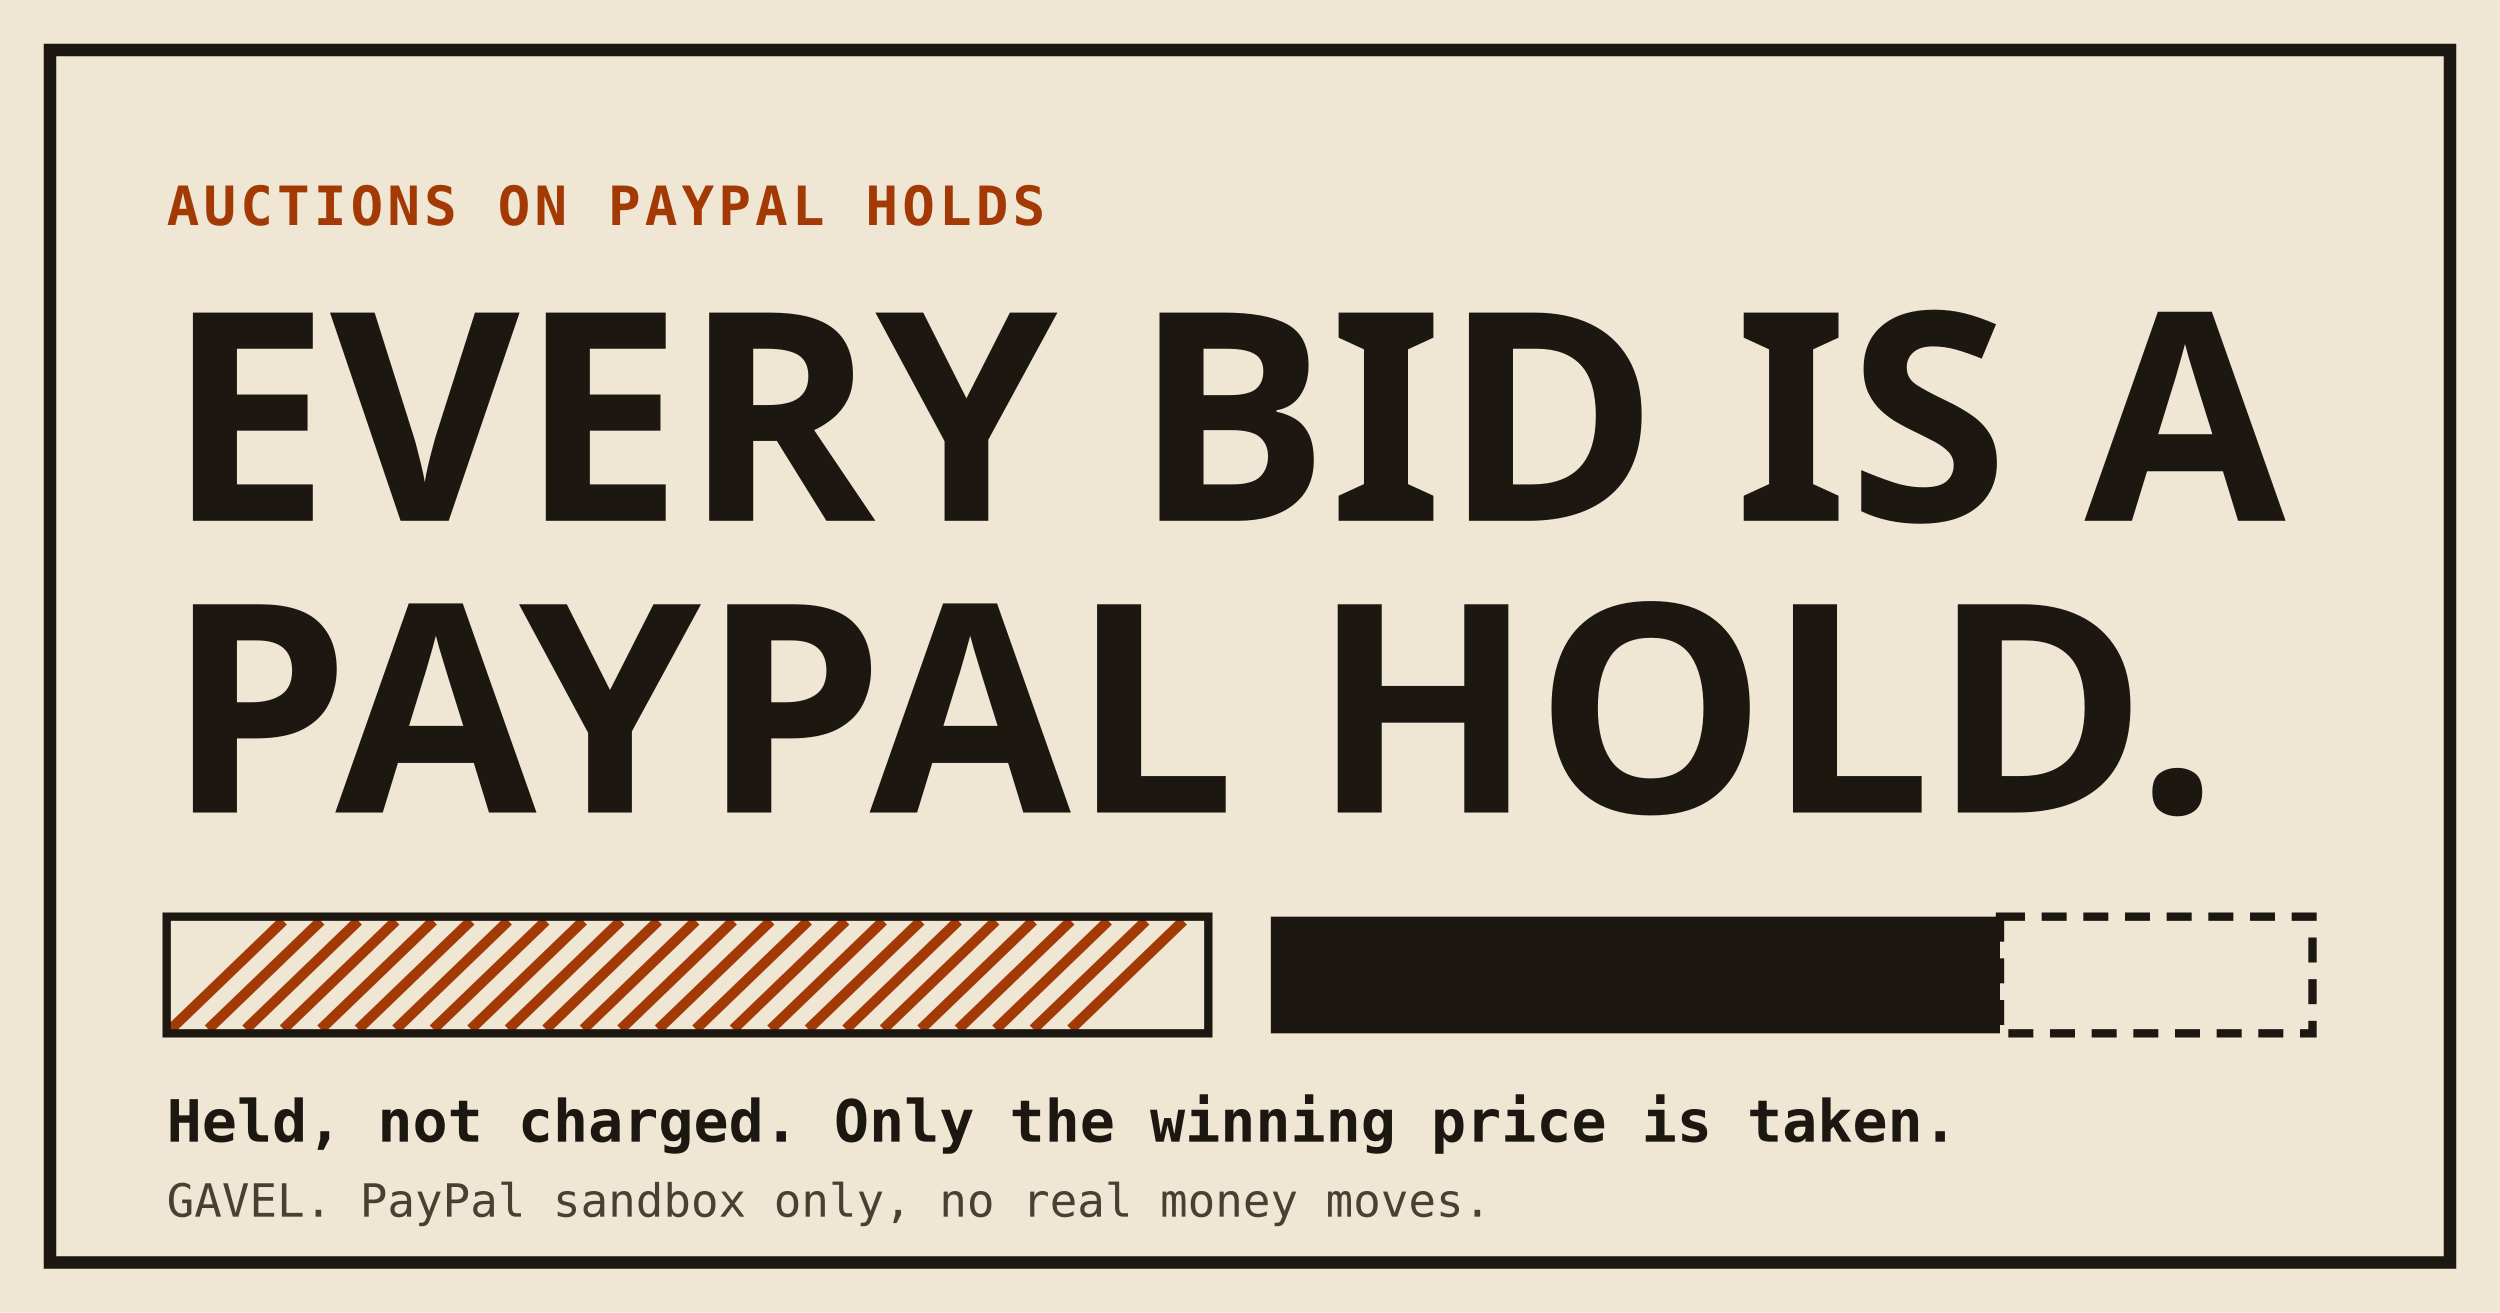
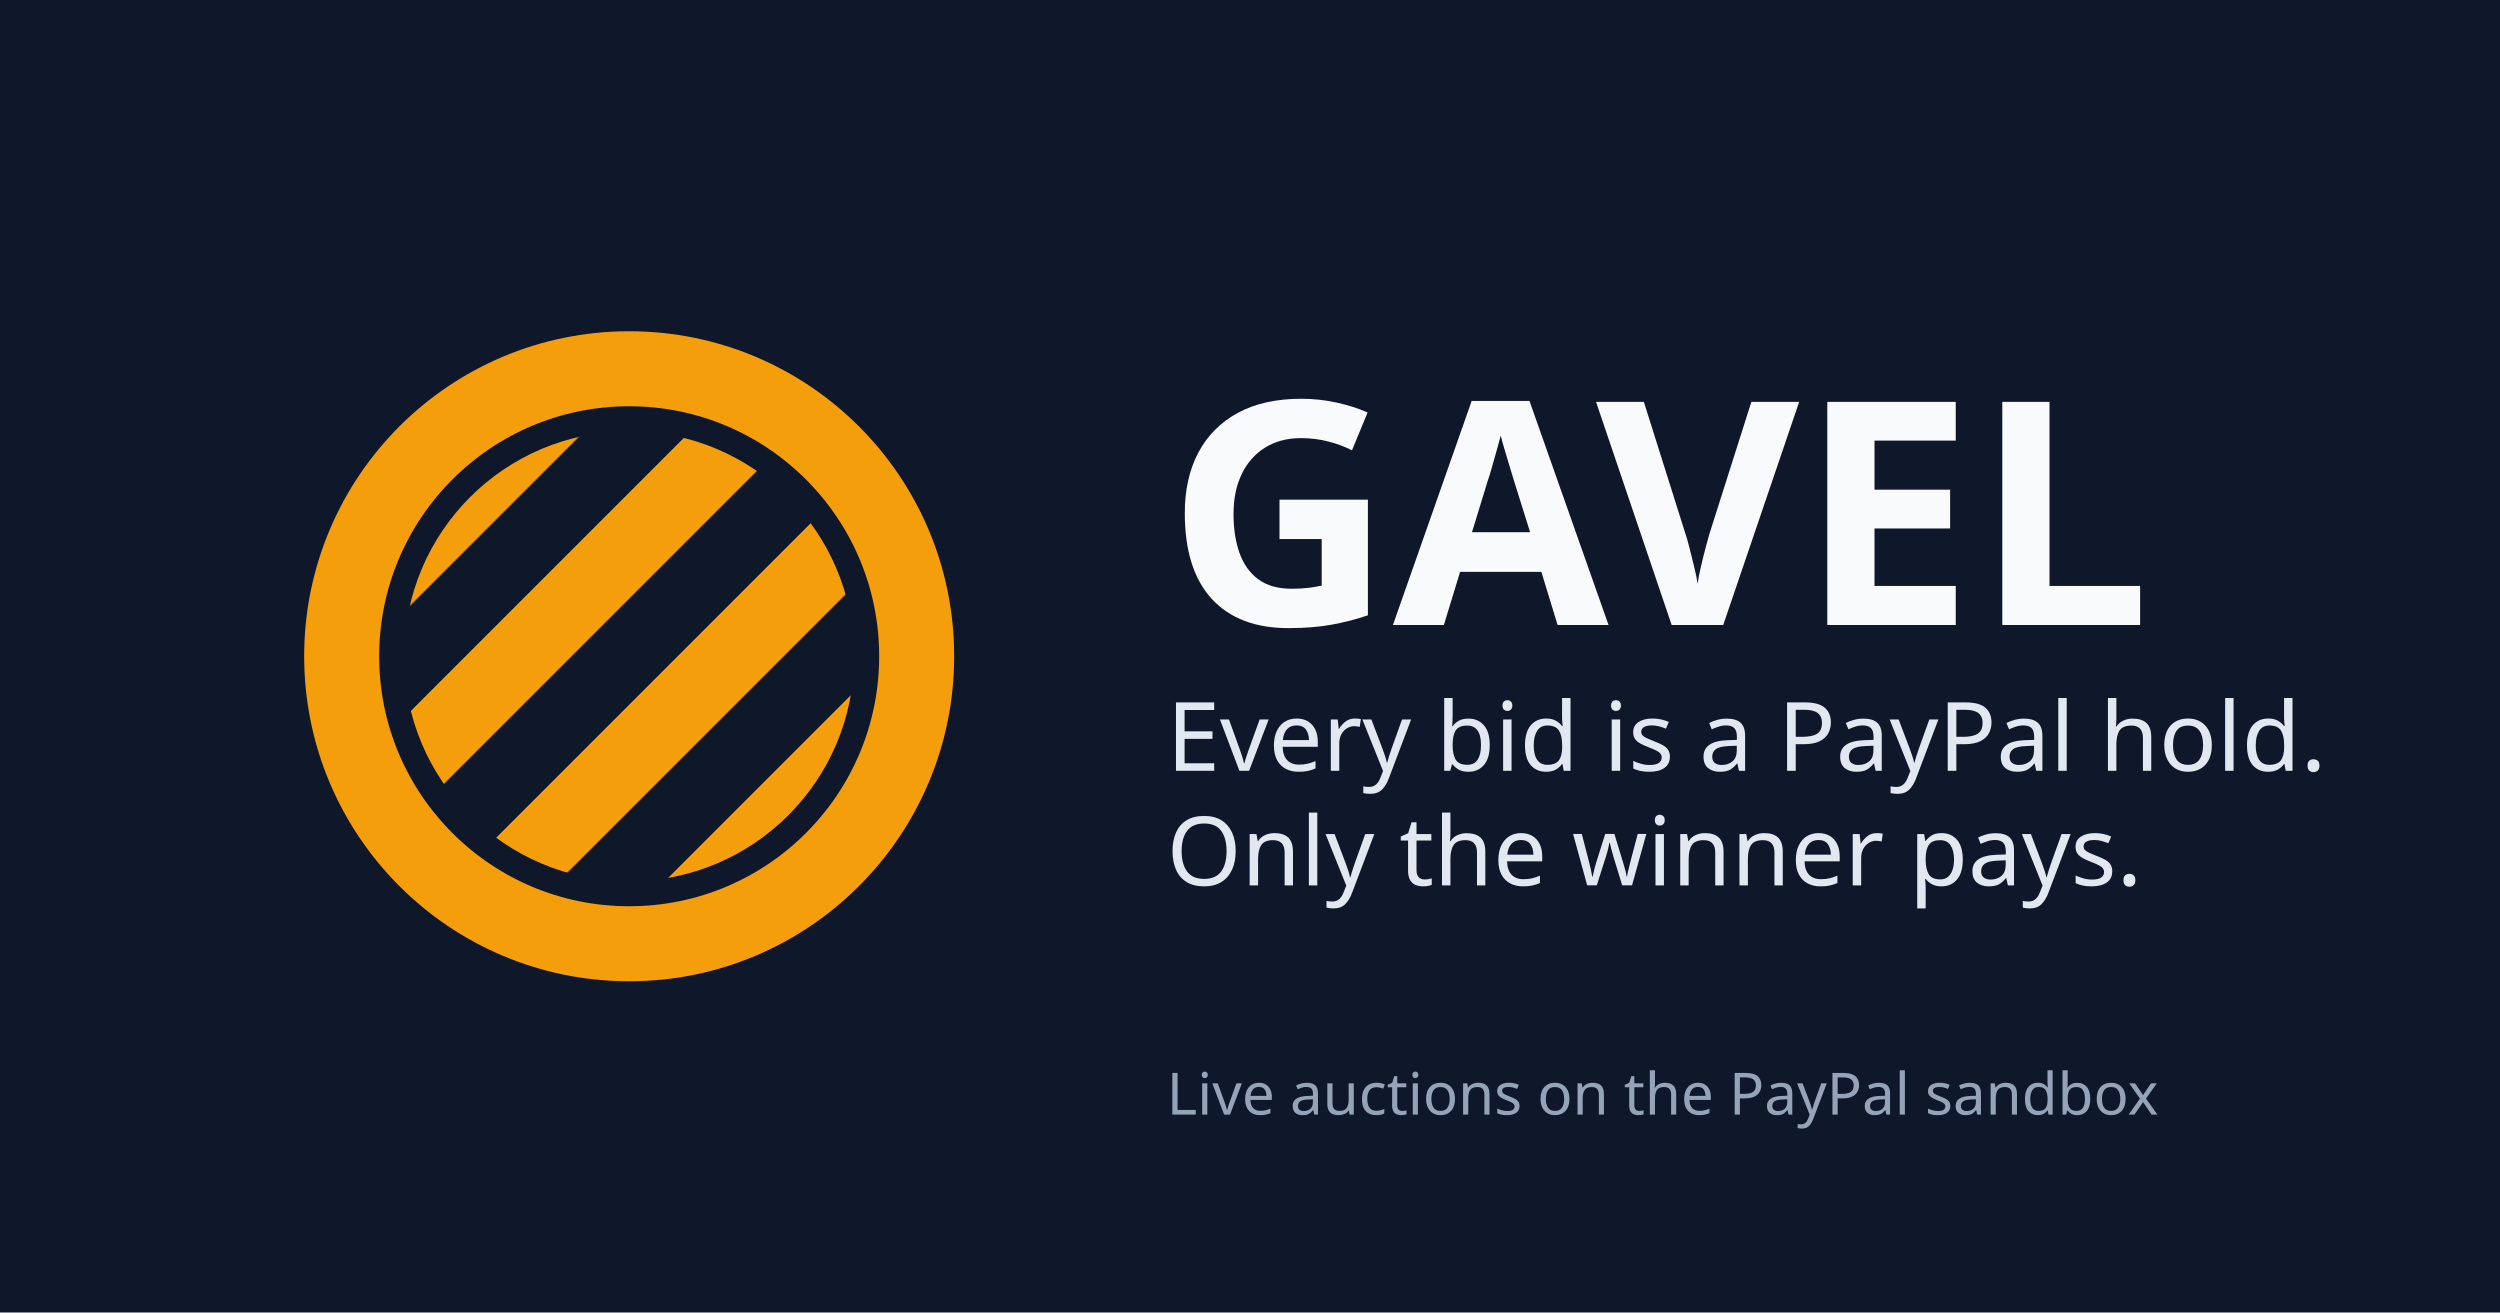
<svg xmlns="http://www.w3.org/2000/svg" width="1200" height="630" viewBox="0 0 1200 630">
-   <rect width="1200" height="630" fill="#efe6d3" />
-   <rect x="24" y="24" width="1152" height="582" fill="none" stroke="#1d1712" stroke-width="6" />
-   <text x="80" y="108" font-family="monospace" font-size="26" font-weight="700" letter-spacing="2" fill="#a33a06">AUCTIONS ON PAYPAL HOLDS</text>
-   <text x="80" y="250" font-family="Impact, Arial Narrow, sans-serif" font-size="140" font-weight="700" textLength="900" lengthAdjust="spacingAndGlyphs" fill="#1d1712">EVERY BID IS A</text>
-   <text x="80" y="390" font-family="Impact, Arial Narrow, sans-serif" font-size="140" font-weight="700" textLength="820" lengthAdjust="spacingAndGlyphs" fill="#1d1712">PAYPAL HOLD.</text>
-   <rect x="80" y="440" width="500" height="56" fill="#efe6d3" />
-   <g stroke="#a33a06" stroke-width="5">
-     <line x1="82" y1="494" x2="136" y2="442" />
-     <line x1="100" y1="494" x2="154" y2="442" />
-     <line x1="118" y1="494" x2="172" y2="442" />
-     <line x1="136" y1="494" x2="190" y2="442" />
-     <line x1="154" y1="494" x2="208" y2="442" />
-     <line x1="172" y1="494" x2="226" y2="442" />
-     <line x1="190" y1="494" x2="244" y2="442" />
-     <line x1="208" y1="494" x2="262" y2="442" />
-     <line x1="226" y1="494" x2="280" y2="442" />
-     <line x1="244" y1="494" x2="298" y2="442" />
-     <line x1="262" y1="494" x2="316" y2="442" />
-     <line x1="280" y1="494" x2="334" y2="442" />
-     <line x1="298" y1="494" x2="352" y2="442" />
-     <line x1="316" y1="494" x2="370" y2="442" />
-     <line x1="334" y1="494" x2="388" y2="442" />
-     <line x1="352" y1="494" x2="406" y2="442" />
-     <line x1="370" y1="494" x2="424" y2="442" />
-     <line x1="388" y1="494" x2="442" y2="442" />
-     <line x1="406" y1="494" x2="460" y2="442" />
-     <line x1="424" y1="494" x2="478" y2="442" />
-     <line x1="442" y1="494" x2="496" y2="442" />
-     <line x1="460" y1="494" x2="514" y2="442" />
-     <line x1="478" y1="494" x2="532" y2="442" />
-     <line x1="496" y1="494" x2="550" y2="442" />
-     <line x1="514" y1="494" x2="568" y2="442" />
+   <defs>
+     <pattern id="hatch" width="6" height="6" patternUnits="userSpaceOnUse" patternTransform="rotate(45)">
+       <rect width="3" height="6" fill="#f59e0b" />
+     </pattern>
+   </defs>
+   <rect width="1200" height="630" fill="#0f172a" />
+   <g transform="translate(110 123) scale(12)">
+     <circle cx="16" cy="16" r="15" fill="#0f172a" />
+     <circle cx="16" cy="16" r="9" fill="url(#hatch)" />
+     <circle cx="16" cy="16" r="11.5" fill="none" stroke="#f59e0b" stroke-width="3" />
  </g>
-   <rect x="80" y="440" width="500" height="56" fill="none" stroke="#1d1712" stroke-width="4" />
-   <rect x="610" y="440" width="350" height="56" fill="#1d1712" />
-   <rect x="960" y="440" width="150" height="56" fill="none" stroke="#1d1712" stroke-width="4" stroke-dasharray="12 8" />
-   <text x="80" y="548" font-family="monospace" font-size="28" font-weight="700" fill="#1d1712">Held, not charged. Only the winning price is taken.</text>
-   <text x="80" y="584" font-family="monospace" font-size="22" fill="#4a3f33">GAVEL. PayPal sandbox only, no real money moves.</text>
+   <text x="560" y="300" font-family="sans-serif" font-size="150" font-weight="700" fill="#f8fafc">GAVEL</text>
+   <text x="560" y="370" font-family="sans-serif" font-size="46" fill="#e2e8f0">Every bid is a PayPal hold.</text>
+   <text x="560" y="425" font-family="sans-serif" font-size="46" fill="#e2e8f0">Only the winner pays.</text>
+   <text x="560" y="535" font-family="sans-serif" font-size="28" fill="#94a3b8">Live auctions on the PayPal sandbox</text>
</svg>
